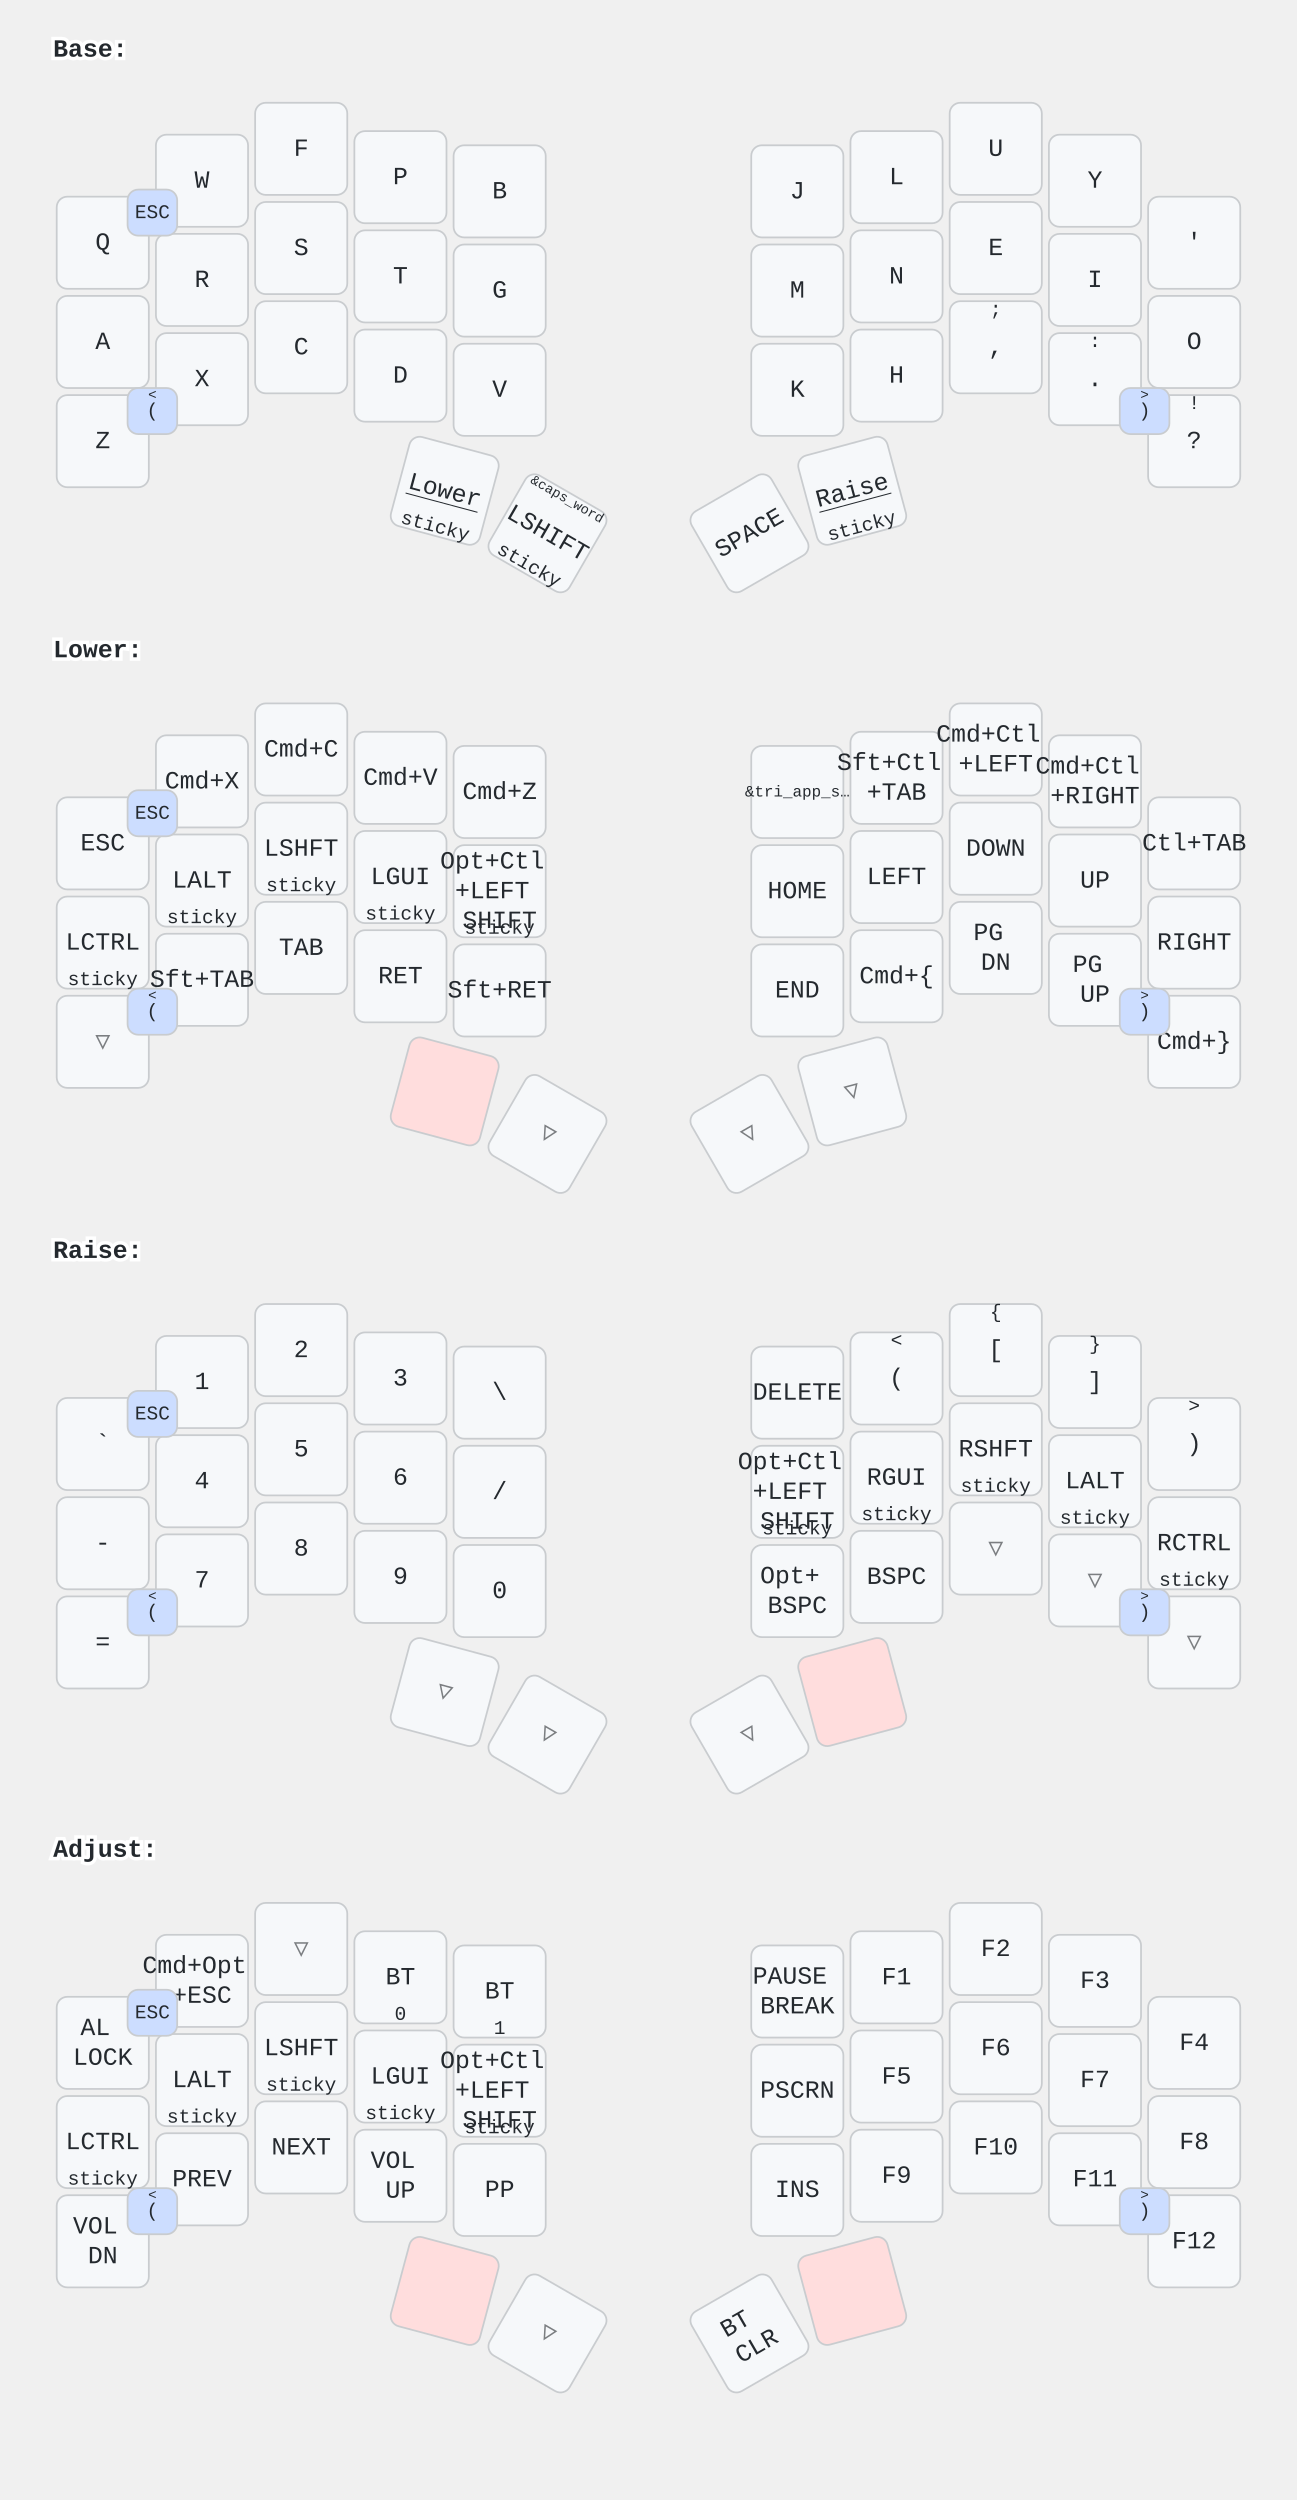
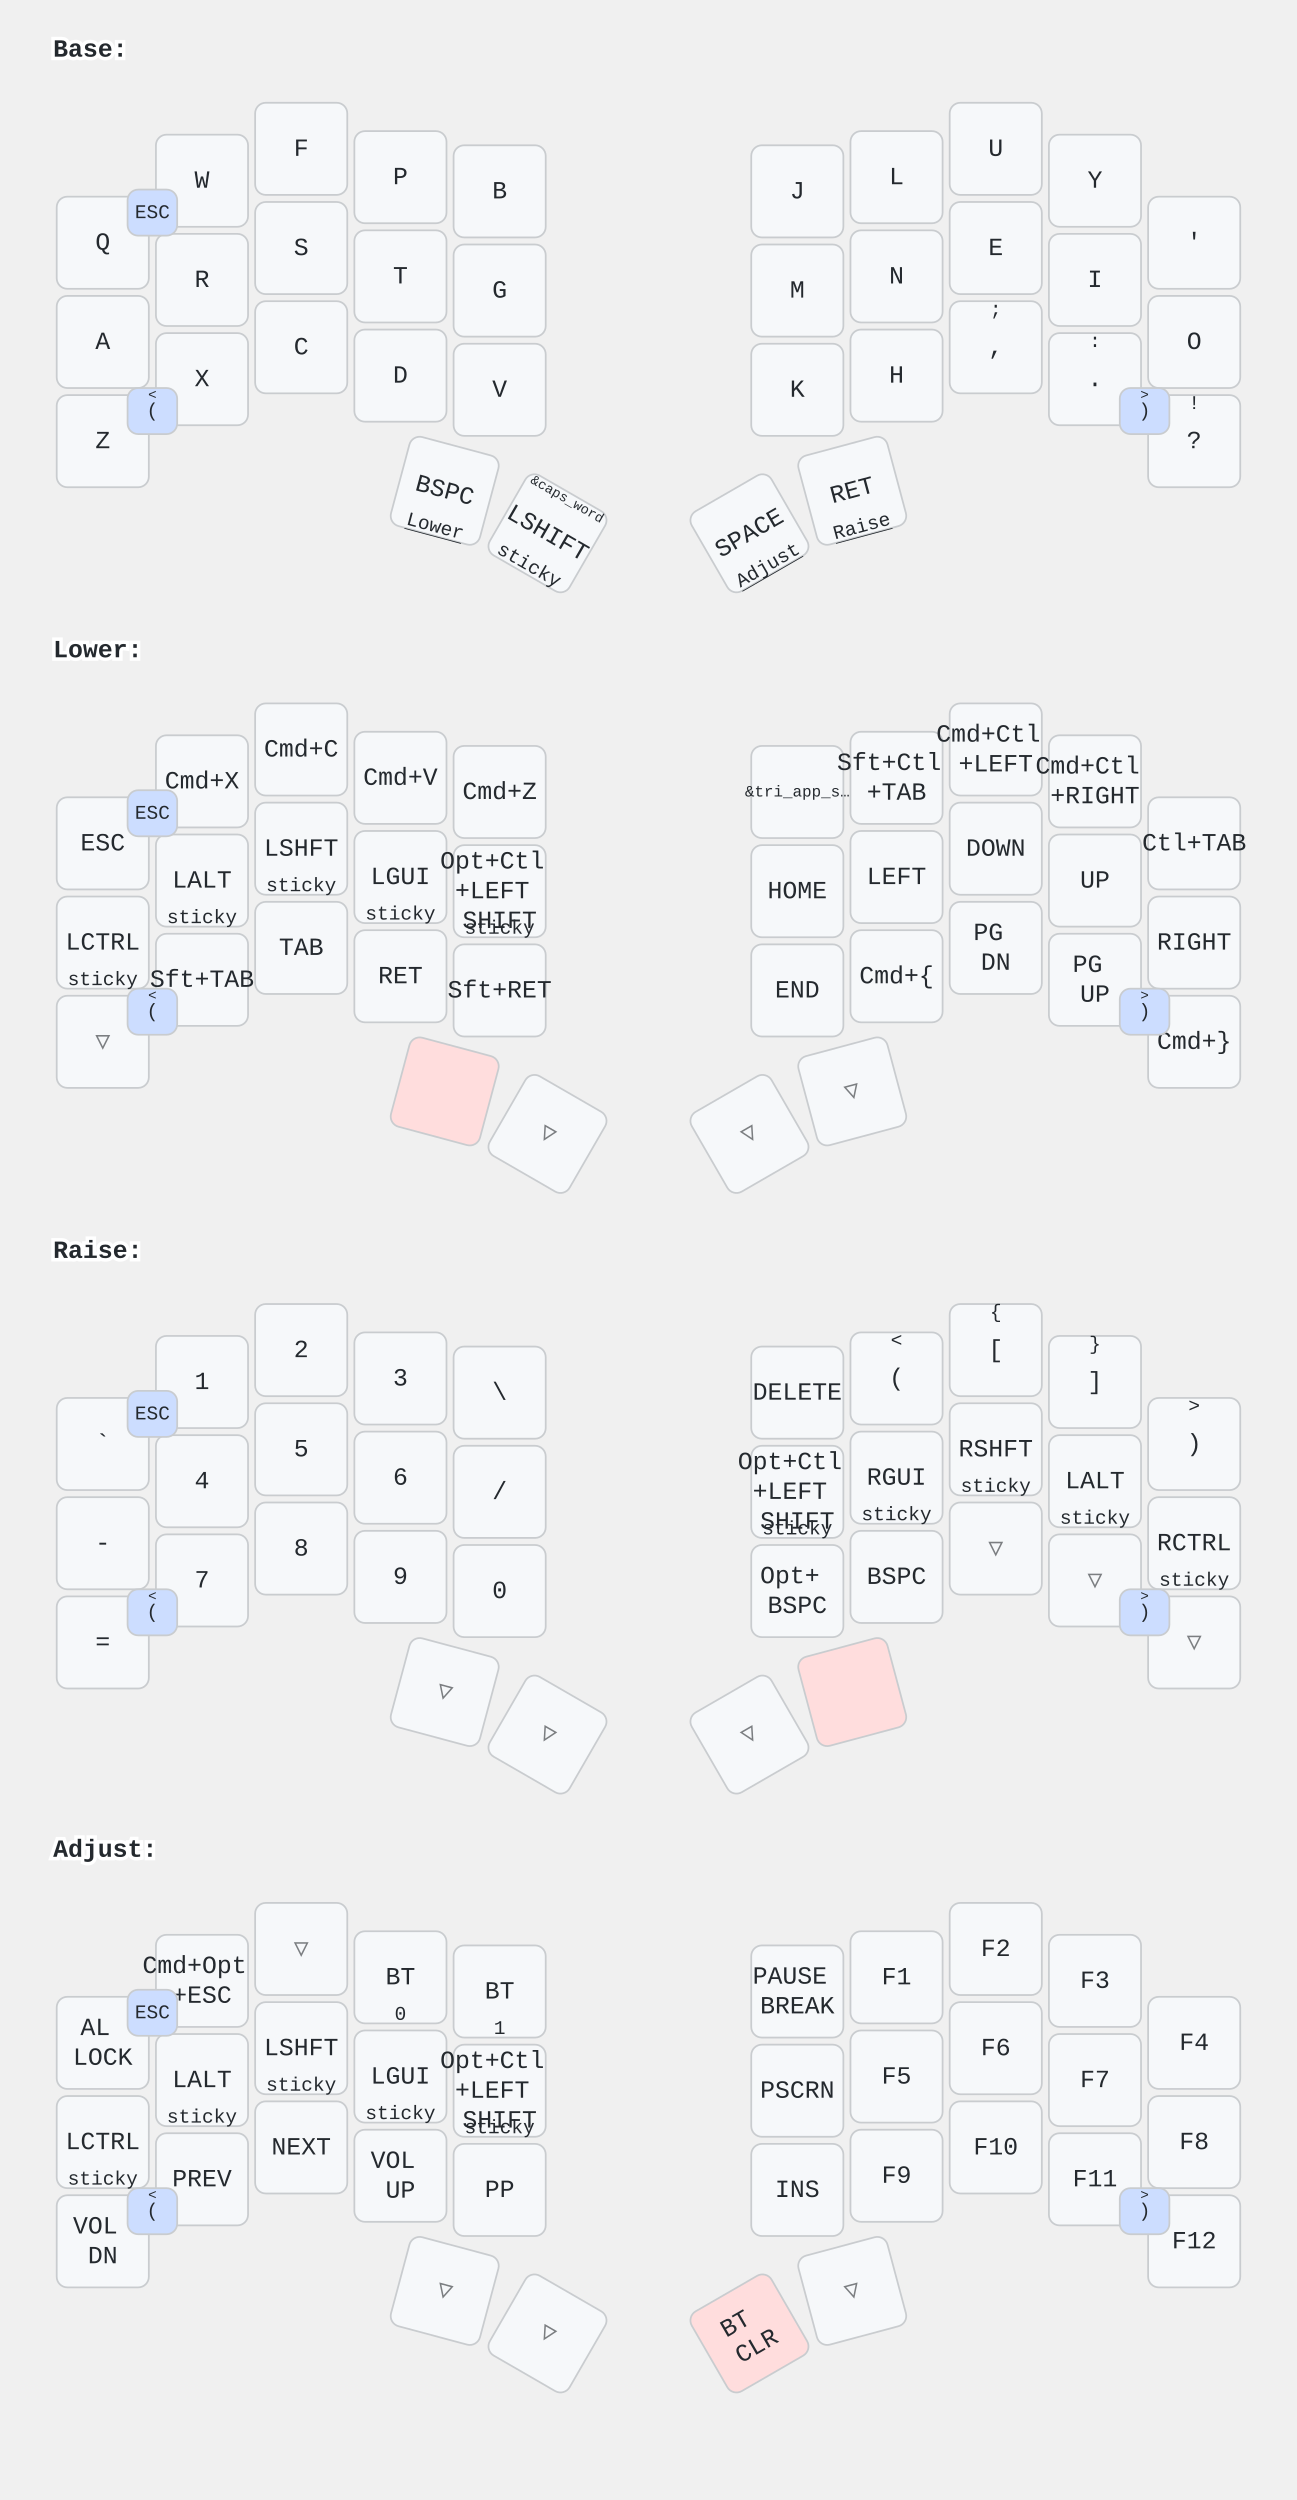
<svg xmlns="http://www.w3.org/2000/svg" width="732" height="1411" viewBox="0 0 732 1411" class="keymap">
  <style>/* inherit to force styles through use tags */
svg path {
    fill: inherit;
}

/* font and background color specifications */
svg.keymap {
    font-family: SFMono-Regular,Consolas,Liberation Mono,Menlo,monospace;
    font-size: 14px;
    font-kerning: normal;
    text-rendering: optimizeLegibility;
    fill: #24292e;
}

/* default key styling */
rect.key {
    fill: #f6f8fa;
}

rect.key, rect.combo {
    stroke: #c9cccf;
    stroke-width: 1;
}

/* default key side styling, only used is draw_key_sides is set */
rect.side {
    filter: brightness(90%);
}

/* color accent for combo boxes */
rect.combo, rect.combo-separate {
    fill: #cdf;
}

/* color accent for held keys */
rect.held, rect.combo.held {
    fill: #fdd;
}

/* color accent for ghost (optional) keys */
rect.ghost, rect.combo.ghost {
    stroke-dasharray: 4, 4;
    stroke-width: 2;
}

text {
    text-anchor: middle;
    dominant-baseline: middle;
}

/* styling for layer labels */
text.label {
    font-weight: bold;
    text-anchor: start;
    stroke: white;
    stroke-width: 4;
    paint-order: stroke;
}

/* styling for optional footer */
text.footer {
    text-anchor: end;
    dominant-baseline: auto;
    stroke: white;
    stroke-width: 4;
    paint-order: stroke;
}

/* styling for combo tap, and key non-tap label text */
text.combo, text.hold, text.shifted, text.left, text.right {
    font-size: 11px;
}

text.hold {
    text-anchor: middle;
    dominant-baseline: auto;
}

text.shifted {
    text-anchor: middle;
    dominant-baseline: hanging;
}

text.left {
    text-anchor: start;
}

text.right {
    text-anchor: end;
}

text.layer-activator {
    text-decoration: underline;
}

/* styling for hold/shifted label text in combo box */
text.combo.hold, text.combo.shifted, text.combo.left, text.combo.right {
    font-size: 8px;
}

/* lighter symbol for transparent keys */
text.trans {
    fill: #7b7e81;
}

/* styling for combo dendrons */
path.combo {
    stroke-width: 1;
    stroke: gray;
    fill: none;
}

/* Start Tabler Icons Cleanup */
/* cannot use height/width with glyphs */
.icon-tabler &gt; path {
    fill: inherit;
    stroke: inherit;
    stroke-width: 2;
}
/* hide tabler's default box */
.icon-tabler &gt; path[stroke="none"][fill="none"] {
    visibility: hidden;
}
/* End Tabler Icons Cleanup */
</style>
  <g transform="translate(30, 0)" class="layer-Base">
    <text x="0" y="28" class="label" id="Base">Base:</text>
    <g transform="translate(0, 56)">
      <g transform="translate(28, 81)" class="key keypos-0">
        <rect rx="6" ry="6" x="-26" y="-26" width="52" height="52" class="key" />
        <text x="0" y="0" class="key tap">Q</text>
      </g>
      <g transform="translate(84, 46)" class="key keypos-1">
        <rect rx="6" ry="6" x="-26" y="-26" width="52" height="52" class="key" />
        <text x="0" y="0" class="key tap">W</text>
      </g>
      <g transform="translate(140, 28)" class="key keypos-2">
        <rect rx="6" ry="6" x="-26" y="-26" width="52" height="52" class="key" />
        <text x="0" y="0" class="key tap">F</text>
      </g>
      <g transform="translate(196, 44)" class="key keypos-3">
        <rect rx="6" ry="6" x="-26" y="-26" width="52" height="52" class="key" />
        <text x="0" y="0" class="key tap">P</text>
      </g>
      <g transform="translate(252, 52)" class="key keypos-4">
        <rect rx="6" ry="6" x="-26" y="-26" width="52" height="52" class="key" />
        <text x="0" y="0" class="key tap">B</text>
      </g>
      <g transform="translate(420, 52)" class="key keypos-5">
        <rect rx="6" ry="6" x="-26" y="-26" width="52" height="52" class="key" />
        <text x="0" y="0" class="key tap">J</text>
      </g>
      <g transform="translate(476, 44)" class="key keypos-6">
        <rect rx="6" ry="6" x="-26" y="-26" width="52" height="52" class="key" />
        <text x="0" y="0" class="key tap">L</text>
      </g>
      <g transform="translate(532, 28)" class="key keypos-7">
        <rect rx="6" ry="6" x="-26" y="-26" width="52" height="52" class="key" />
        <text x="0" y="0" class="key tap">U</text>
      </g>
      <g transform="translate(588, 46)" class="key keypos-8">
        <rect rx="6" ry="6" x="-26" y="-26" width="52" height="52" class="key" />
        <text x="0" y="0" class="key tap">Y</text>
      </g>
      <g transform="translate(644, 81)" class="key keypos-9">
        <rect rx="6" ry="6" x="-26" y="-26" width="52" height="52" class="key" />
        <text x="0" y="0" class="key tap">'</text>
      </g>
      <g transform="translate(28, 137)" class="key keypos-10">
        <rect rx="6" ry="6" x="-26" y="-26" width="52" height="52" class="key" />
        <text x="0" y="0" class="key tap">A</text>
      </g>
      <g transform="translate(84, 102)" class="key keypos-11">
        <rect rx="6" ry="6" x="-26" y="-26" width="52" height="52" class="key" />
        <text x="0" y="0" class="key tap">R</text>
      </g>
      <g transform="translate(140, 84)" class="key keypos-12">
        <rect rx="6" ry="6" x="-26" y="-26" width="52" height="52" class="key" />
        <text x="0" y="0" class="key tap">S</text>
      </g>
      <g transform="translate(196, 100)" class="key keypos-13">
        <rect rx="6" ry="6" x="-26" y="-26" width="52" height="52" class="key" />
        <text x="0" y="0" class="key tap">T</text>
      </g>
      <g transform="translate(252, 108)" class="key keypos-14">
        <rect rx="6" ry="6" x="-26" y="-26" width="52" height="52" class="key" />
        <text x="0" y="0" class="key tap">G</text>
      </g>
      <g transform="translate(420, 108)" class="key keypos-15">
        <rect rx="6" ry="6" x="-26" y="-26" width="52" height="52" class="key" />
        <text x="0" y="0" class="key tap">M</text>
      </g>
      <g transform="translate(476, 100)" class="key keypos-16">
        <rect rx="6" ry="6" x="-26" y="-26" width="52" height="52" class="key" />
        <text x="0" y="0" class="key tap">N</text>
      </g>
      <g transform="translate(532, 84)" class="key keypos-17">
        <rect rx="6" ry="6" x="-26" y="-26" width="52" height="52" class="key" />
        <text x="0" y="0" class="key tap">E</text>
      </g>
      <g transform="translate(588, 102)" class="key keypos-18">
        <rect rx="6" ry="6" x="-26" y="-26" width="52" height="52" class="key" />
        <text x="0" y="0" class="key tap">I</text>
      </g>
      <g transform="translate(644, 137)" class="key keypos-19">
        <rect rx="6" ry="6" x="-26" y="-26" width="52" height="52" class="key" />
        <text x="0" y="0" class="key tap">O</text>
      </g>
      <g transform="translate(28, 193)" class="key keypos-20">
        <rect rx="6" ry="6" x="-26" y="-26" width="52" height="52" class="key" />
        <text x="0" y="0" class="key tap">Z</text>
      </g>
      <g transform="translate(84, 158)" class="key keypos-21">
        <rect rx="6" ry="6" x="-26" y="-26" width="52" height="52" class="key" />
        <text x="0" y="0" class="key tap">X</text>
      </g>
      <g transform="translate(140, 140)" class="key keypos-22">
        <rect rx="6" ry="6" x="-26" y="-26" width="52" height="52" class="key" />
        <text x="0" y="0" class="key tap">C</text>
      </g>
      <g transform="translate(196, 156)" class="key keypos-23">
        <rect rx="6" ry="6" x="-26" y="-26" width="52" height="52" class="key" />
        <text x="0" y="0" class="key tap">D</text>
      </g>
      <g transform="translate(252, 164)" class="key keypos-24">
        <rect rx="6" ry="6" x="-26" y="-26" width="52" height="52" class="key" />
        <text x="0" y="0" class="key tap">V</text>
      </g>
      <g transform="translate(420, 164)" class="key keypos-25">
        <rect rx="6" ry="6" x="-26" y="-26" width="52" height="52" class="key" />
        <text x="0" y="0" class="key tap">K</text>
      </g>
      <g transform="translate(476, 156)" class="key keypos-26">
        <rect rx="6" ry="6" x="-26" y="-26" width="52" height="52" class="key" />
        <text x="0" y="0" class="key tap">H</text>
      </g>
      <g transform="translate(532, 140)" class="key keypos-27">
        <rect rx="6" ry="6" x="-26" y="-26" width="52" height="52" class="key" />
        <text x="0" y="0" class="key tap">,</text>
        <text x="0" y="-24" class="key shifted">;</text>
      </g>
      <g transform="translate(588, 158)" class="key keypos-28">
        <rect rx="6" ry="6" x="-26" y="-26" width="52" height="52" class="key" />
        <text x="0" y="0" class="key tap">.</text>
        <text x="0" y="-24" class="key shifted">:</text>
      </g>
      <g transform="translate(644, 193)" class="key keypos-29">
        <rect rx="6" ry="6" x="-26" y="-26" width="52" height="52" class="key" />
        <text x="0" y="0" class="key tap">?</text>
        <text x="0" y="-24" class="key shifted">!</text>
      </g>
      <g transform="translate(221, 221) rotate(15.0)" class="key keypos-30">
        <rect rx="6" ry="6" x="-26" y="-26" width="52" height="52" class="key" />
+         <text x="0" y="0" class="key tap">BSPC</text>
        <a href="#Lower">
-           <text x="0" y="0" class="key tap layer-activator">Lower</text>
+           <text x="0" y="24" class="key hold layer-activator">Lower</text>
        </a>
-         <text x="0" y="24" class="key hold">sticky</text>
      </g>
      <g transform="translate(279, 245) rotate(30.0)" class="key keypos-31">
        <rect rx="6" ry="6" x="-26" y="-26" width="52" height="52" class="key" />
        <text x="0" y="0" class="key tap">LSHIFT</text>
        <text x="0" y="24" class="key hold">sticky</text>
        <text x="0" y="-24" class="key shifted">
          <tspan style="font-size: 70%">&amp;caps_word</tspan>
        </text>
      </g>
      <g transform="translate(393, 245) rotate(-30.0)" class="key keypos-32">
        <rect rx="6" ry="6" x="-26" y="-26" width="52" height="52" class="key" />
        <text x="0" y="0" class="key tap">SPACE</text>
+         <a href="#Adjust">
+           <text x="0" y="24" class="key hold layer-activator">Adjust</text>
+         </a>
      </g>
      <g transform="translate(451, 221) rotate(-15.0)" class="key keypos-33">
        <rect rx="6" ry="6" x="-26" y="-26" width="52" height="52" class="key" />
+         <text x="0" y="0" class="key tap">RET</text>
        <a href="#Raise">
-           <text x="0" y="0" class="key tap layer-activator">Raise</text>
+           <text x="0" y="24" class="key hold layer-activator">Raise</text>
        </a>
-         <text x="0" y="24" class="key hold">sticky</text>
      </g>
      <g class="combo combopos-0">
        <rect rx="6" ry="6" x="42" y="51" width="28" height="26" class="combo" />
        <text x="56" y="64" class="combo tap">ESC</text>
      </g>
      <g class="combo combopos-1">
        <rect rx="6" ry="6" x="42" y="163" width="28" height="26" class="combo" />
        <text x="56" y="176" class="combo tap">(</text>
        <text x="56" y="165" class="combo shifted">&lt;</text>
      </g>
      <g class="combo combopos-2">
        <rect rx="6" ry="6" x="602" y="163" width="28" height="26" class="combo" />
        <text x="616" y="176" class="combo tap">)</text>
        <text x="616" y="165" class="combo shifted">&gt;</text>
      </g>
    </g>
  </g>
  <g transform="translate(30, 339)" class="layer-Lower">
    <text x="0" y="28" class="label" id="Lower">Lower:</text>
    <g transform="translate(0, 56)">
      <g transform="translate(28, 81)" class="key keypos-0">
        <rect rx="6" ry="6" x="-26" y="-26" width="52" height="52" class="key" />
        <text x="0" y="0" class="key tap">ESC</text>
      </g>
      <g transform="translate(84, 46)" class="key keypos-1">
        <rect rx="6" ry="6" x="-26" y="-26" width="52" height="52" class="key" />
        <text x="0" y="0" class="key tap">Cmd+X</text>
      </g>
      <g transform="translate(140, 28)" class="key keypos-2">
        <rect rx="6" ry="6" x="-26" y="-26" width="52" height="52" class="key" />
        <text x="0" y="0" class="key tap">Cmd+C</text>
      </g>
      <g transform="translate(196, 44)" class="key keypos-3">
        <rect rx="6" ry="6" x="-26" y="-26" width="52" height="52" class="key" />
        <text x="0" y="0" class="key tap">Cmd+V</text>
      </g>
      <g transform="translate(252, 52)" class="key keypos-4">
        <rect rx="6" ry="6" x="-26" y="-26" width="52" height="52" class="key" />
        <text x="0" y="0" class="key tap">Cmd+Z</text>
      </g>
      <g transform="translate(420, 52)" class="key keypos-5">
        <rect rx="6" ry="6" x="-26" y="-26" width="52" height="52" class="key" />
        <text x="0" y="0" class="key tap">
          <tspan style="font-size: 64%">&amp;tri_app_s…</tspan>
        </text>
      </g>
      <g transform="translate(476, 44)" class="key keypos-6">
        <rect rx="6" ry="6" x="-26" y="-26" width="52" height="52" class="key" />
        <text x="0" y="0" class="key tap">
          <tspan x="0" dy="-0.6em">Sft+Ctl</tspan>
          <tspan x="0" dy="1.2em">+TAB</tspan>
        </text>
      </g>
      <g transform="translate(532, 28)" class="key keypos-7">
        <rect rx="6" ry="6" x="-26" y="-26" width="52" height="52" class="key" />
        <text x="0" y="0" class="key tap">
          <tspan x="0" dy="-0.6em">Cmd+Ctl</tspan>
          <tspan x="0" dy="1.2em">+LEFT</tspan>
        </text>
      </g>
      <g transform="translate(588, 46)" class="key keypos-8">
        <rect rx="6" ry="6" x="-26" y="-26" width="52" height="52" class="key" />
        <text x="0" y="0" class="key tap">
          <tspan x="0" dy="-0.6em">Cmd+Ctl</tspan>
          <tspan x="0" dy="1.2em">+RIGHT</tspan>
        </text>
      </g>
      <g transform="translate(644, 81)" class="key keypos-9">
        <rect rx="6" ry="6" x="-26" y="-26" width="52" height="52" class="key" />
        <text x="0" y="0" class="key tap">Ctl+TAB</text>
      </g>
      <g transform="translate(28, 137)" class="key keypos-10">
        <rect rx="6" ry="6" x="-26" y="-26" width="52" height="52" class="key" />
        <text x="0" y="0" class="key tap">LCTRL</text>
        <text x="0" y="24" class="key hold">sticky</text>
      </g>
      <g transform="translate(84, 102)" class="key keypos-11">
        <rect rx="6" ry="6" x="-26" y="-26" width="52" height="52" class="key" />
        <text x="0" y="0" class="key tap">LALT</text>
        <text x="0" y="24" class="key hold">sticky</text>
      </g>
      <g transform="translate(140, 84)" class="key keypos-12">
        <rect rx="6" ry="6" x="-26" y="-26" width="52" height="52" class="key" />
        <text x="0" y="0" class="key tap">LSHFT</text>
        <text x="0" y="24" class="key hold">sticky</text>
      </g>
      <g transform="translate(196, 100)" class="key keypos-13">
        <rect rx="6" ry="6" x="-26" y="-26" width="52" height="52" class="key" />
        <text x="0" y="0" class="key tap">LGUI</text>
        <text x="0" y="24" class="key hold">sticky</text>
      </g>
      <g transform="translate(252, 108)" class="key keypos-14">
        <rect rx="6" ry="6" x="-26" y="-26" width="52" height="52" class="key" />
        <text x="0" y="0" class="key tap">
          <tspan x="0" dy="-1.2em">Opt+Ctl</tspan>
          <tspan x="0" dy="1.2em">+LEFT</tspan>
          <tspan x="0" dy="1.2em">SHIFT</tspan>
        </text>
        <text x="0" y="24" class="key hold">sticky</text>
      </g>
      <g transform="translate(420, 108)" class="key keypos-15">
        <rect rx="6" ry="6" x="-26" y="-26" width="52" height="52" class="key" />
        <text x="0" y="0" class="key tap">HOME</text>
      </g>
      <g transform="translate(476, 100)" class="key keypos-16">
        <rect rx="6" ry="6" x="-26" y="-26" width="52" height="52" class="key" />
        <text x="0" y="0" class="key tap">LEFT</text>
      </g>
      <g transform="translate(532, 84)" class="key keypos-17">
        <rect rx="6" ry="6" x="-26" y="-26" width="52" height="52" class="key" />
        <text x="0" y="0" class="key tap">DOWN</text>
      </g>
      <g transform="translate(588, 102)" class="key keypos-18">
        <rect rx="6" ry="6" x="-26" y="-26" width="52" height="52" class="key" />
        <text x="0" y="0" class="key tap">UP</text>
      </g>
      <g transform="translate(644, 137)" class="key keypos-19">
        <rect rx="6" ry="6" x="-26" y="-26" width="52" height="52" class="key" />
        <text x="0" y="0" class="key tap">RIGHT</text>
      </g>
      <g transform="translate(28, 193)" class="key trans keypos-20">
        <rect rx="6" ry="6" x="-26" y="-26" width="52" height="52" class="key trans" />
        <text x="0" y="0" class="key trans tap">▽</text>
      </g>
      <g transform="translate(84, 158)" class="key keypos-21">
        <rect rx="6" ry="6" x="-26" y="-26" width="52" height="52" class="key" />
        <text x="0" y="0" class="key tap">Sft+TAB</text>
      </g>
      <g transform="translate(140, 140)" class="key keypos-22">
        <rect rx="6" ry="6" x="-26" y="-26" width="52" height="52" class="key" />
        <text x="0" y="0" class="key tap">TAB</text>
      </g>
      <g transform="translate(196, 156)" class="key keypos-23">
        <rect rx="6" ry="6" x="-26" y="-26" width="52" height="52" class="key" />
        <text x="0" y="0" class="key tap">RET</text>
      </g>
      <g transform="translate(252, 164)" class="key keypos-24">
        <rect rx="6" ry="6" x="-26" y="-26" width="52" height="52" class="key" />
        <text x="0" y="0" class="key tap">Sft+RET</text>
      </g>
      <g transform="translate(420, 164)" class="key keypos-25">
        <rect rx="6" ry="6" x="-26" y="-26" width="52" height="52" class="key" />
        <text x="0" y="0" class="key tap">END</text>
      </g>
      <g transform="translate(476, 156)" class="key keypos-26">
        <rect rx="6" ry="6" x="-26" y="-26" width="52" height="52" class="key" />
        <text x="0" y="0" class="key tap">Cmd+{</text>
      </g>
      <g transform="translate(532, 140)" class="key keypos-27">
        <rect rx="6" ry="6" x="-26" y="-26" width="52" height="52" class="key" />
        <text x="0" y="0" class="key tap">
          <tspan x="0" dy="-0.6em">PG</tspan>
          <tspan x="0" dy="1.2em">DN</tspan>
        </text>
      </g>
      <g transform="translate(588, 158)" class="key keypos-28">
        <rect rx="6" ry="6" x="-26" y="-26" width="52" height="52" class="key" />
        <text x="0" y="0" class="key tap">
          <tspan x="0" dy="-0.6em">PG</tspan>
          <tspan x="0" dy="1.2em">UP</tspan>
        </text>
      </g>
      <g transform="translate(644, 193)" class="key keypos-29">
        <rect rx="6" ry="6" x="-26" y="-26" width="52" height="52" class="key" />
        <text x="0" y="0" class="key tap">Cmd+}</text>
      </g>
      <g transform="translate(221, 221) rotate(15.0)" class="key held keypos-30">
        <rect rx="6" ry="6" x="-26" y="-26" width="52" height="52" class="key held" />
      </g>
      <g transform="translate(279, 245) rotate(30.0)" class="key trans keypos-31">
        <rect rx="6" ry="6" x="-26" y="-26" width="52" height="52" class="key trans" />
        <text x="0" y="0" class="key trans tap">▽</text>
      </g>
      <g transform="translate(393, 245) rotate(-30.0)" class="key trans keypos-32">
        <rect rx="6" ry="6" x="-26" y="-26" width="52" height="52" class="key trans" />
        <text x="0" y="0" class="key trans tap">▽</text>
      </g>
      <g transform="translate(451, 221) rotate(-15.0)" class="key trans keypos-33">
        <rect rx="6" ry="6" x="-26" y="-26" width="52" height="52" class="key trans" />
        <text x="0" y="0" class="key trans tap">▽</text>
      </g>
      <g class="combo combopos-0">
        <rect rx="6" ry="6" x="42" y="51" width="28" height="26" class="combo" />
        <text x="56" y="64" class="combo tap">ESC</text>
      </g>
      <g class="combo combopos-1">
        <rect rx="6" ry="6" x="42" y="163" width="28" height="26" class="combo" />
        <text x="56" y="176" class="combo tap">(</text>
        <text x="56" y="165" class="combo shifted">&lt;</text>
      </g>
      <g class="combo combopos-2">
        <rect rx="6" ry="6" x="602" y="163" width="28" height="26" class="combo" />
        <text x="616" y="176" class="combo tap">)</text>
        <text x="616" y="165" class="combo shifted">&gt;</text>
      </g>
    </g>
  </g>
  <g transform="translate(30, 678)" class="layer-Raise">
    <text x="0" y="28" class="label" id="Raise">Raise:</text>
    <g transform="translate(0, 56)">
      <g transform="translate(28, 81)" class="key keypos-0">
        <rect rx="6" ry="6" x="-26" y="-26" width="52" height="52" class="key" />
        <text x="0" y="0" class="key tap">`</text>
      </g>
      <g transform="translate(84, 46)" class="key keypos-1">
        <rect rx="6" ry="6" x="-26" y="-26" width="52" height="52" class="key" />
        <text x="0" y="0" class="key tap">1</text>
      </g>
      <g transform="translate(140, 28)" class="key keypos-2">
        <rect rx="6" ry="6" x="-26" y="-26" width="52" height="52" class="key" />
        <text x="0" y="0" class="key tap">2</text>
      </g>
      <g transform="translate(196, 44)" class="key keypos-3">
        <rect rx="6" ry="6" x="-26" y="-26" width="52" height="52" class="key" />
        <text x="0" y="0" class="key tap">3</text>
      </g>
      <g transform="translate(252, 52)" class="key keypos-4">
        <rect rx="6" ry="6" x="-26" y="-26" width="52" height="52" class="key" />
        <text x="0" y="0" class="key tap">\</text>
      </g>
      <g transform="translate(420, 52)" class="key keypos-5">
        <rect rx="6" ry="6" x="-26" y="-26" width="52" height="52" class="key" />
        <text x="0" y="0" class="key tap">DELETE</text>
      </g>
      <g transform="translate(476, 44)" class="key keypos-6">
        <rect rx="6" ry="6" x="-26" y="-26" width="52" height="52" class="key" />
        <text x="0" y="0" class="key tap">(</text>
        <text x="0" y="-24" class="key shifted">&lt;</text>
      </g>
      <g transform="translate(532, 28)" class="key keypos-7">
        <rect rx="6" ry="6" x="-26" y="-26" width="52" height="52" class="key" />
        <text x="0" y="0" class="key tap">[</text>
        <text x="0" y="-24" class="key shifted">{</text>
      </g>
      <g transform="translate(588, 46)" class="key keypos-8">
        <rect rx="6" ry="6" x="-26" y="-26" width="52" height="52" class="key" />
        <text x="0" y="0" class="key tap">]</text>
        <text x="0" y="-24" class="key shifted">}</text>
      </g>
      <g transform="translate(644, 81)" class="key keypos-9">
        <rect rx="6" ry="6" x="-26" y="-26" width="52" height="52" class="key" />
        <text x="0" y="0" class="key tap">)</text>
        <text x="0" y="-24" class="key shifted">&gt;</text>
      </g>
      <g transform="translate(28, 137)" class="key keypos-10">
        <rect rx="6" ry="6" x="-26" y="-26" width="52" height="52" class="key" />
        <text x="0" y="0" class="key tap">-</text>
      </g>
      <g transform="translate(84, 102)" class="key keypos-11">
        <rect rx="6" ry="6" x="-26" y="-26" width="52" height="52" class="key" />
        <text x="0" y="0" class="key tap">4</text>
      </g>
      <g transform="translate(140, 84)" class="key keypos-12">
        <rect rx="6" ry="6" x="-26" y="-26" width="52" height="52" class="key" />
        <text x="0" y="0" class="key tap">5</text>
      </g>
      <g transform="translate(196, 100)" class="key keypos-13">
        <rect rx="6" ry="6" x="-26" y="-26" width="52" height="52" class="key" />
        <text x="0" y="0" class="key tap">6</text>
      </g>
      <g transform="translate(252, 108)" class="key keypos-14">
        <rect rx="6" ry="6" x="-26" y="-26" width="52" height="52" class="key" />
        <text x="0" y="0" class="key tap">/</text>
      </g>
      <g transform="translate(420, 108)" class="key keypos-15">
        <rect rx="6" ry="6" x="-26" y="-26" width="52" height="52" class="key" />
        <text x="0" y="0" class="key tap">
          <tspan x="0" dy="-1.2em">Opt+Ctl</tspan>
          <tspan x="0" dy="1.2em">+LEFT</tspan>
          <tspan x="0" dy="1.2em">SHIFT</tspan>
        </text>
        <text x="0" y="24" class="key hold">sticky</text>
      </g>
      <g transform="translate(476, 100)" class="key keypos-16">
        <rect rx="6" ry="6" x="-26" y="-26" width="52" height="52" class="key" />
        <text x="0" y="0" class="key tap">RGUI</text>
        <text x="0" y="24" class="key hold">sticky</text>
      </g>
      <g transform="translate(532, 84)" class="key keypos-17">
        <rect rx="6" ry="6" x="-26" y="-26" width="52" height="52" class="key" />
        <text x="0" y="0" class="key tap">RSHFT</text>
        <text x="0" y="24" class="key hold">sticky</text>
      </g>
      <g transform="translate(588, 102)" class="key keypos-18">
        <rect rx="6" ry="6" x="-26" y="-26" width="52" height="52" class="key" />
        <text x="0" y="0" class="key tap">LALT</text>
        <text x="0" y="24" class="key hold">sticky</text>
      </g>
      <g transform="translate(644, 137)" class="key keypos-19">
        <rect rx="6" ry="6" x="-26" y="-26" width="52" height="52" class="key" />
        <text x="0" y="0" class="key tap">RCTRL</text>
        <text x="0" y="24" class="key hold">sticky</text>
      </g>
      <g transform="translate(28, 193)" class="key keypos-20">
        <rect rx="6" ry="6" x="-26" y="-26" width="52" height="52" class="key" />
        <text x="0" y="0" class="key tap">=</text>
      </g>
      <g transform="translate(84, 158)" class="key keypos-21">
        <rect rx="6" ry="6" x="-26" y="-26" width="52" height="52" class="key" />
        <text x="0" y="0" class="key tap">7</text>
      </g>
      <g transform="translate(140, 140)" class="key keypos-22">
        <rect rx="6" ry="6" x="-26" y="-26" width="52" height="52" class="key" />
        <text x="0" y="0" class="key tap">8</text>
      </g>
      <g transform="translate(196, 156)" class="key keypos-23">
        <rect rx="6" ry="6" x="-26" y="-26" width="52" height="52" class="key" />
        <text x="0" y="0" class="key tap">9</text>
      </g>
      <g transform="translate(252, 164)" class="key keypos-24">
        <rect rx="6" ry="6" x="-26" y="-26" width="52" height="52" class="key" />
        <text x="0" y="0" class="key tap">0</text>
      </g>
      <g transform="translate(420, 164)" class="key keypos-25">
        <rect rx="6" ry="6" x="-26" y="-26" width="52" height="52" class="key" />
        <text x="0" y="0" class="key tap">
          <tspan x="0" dy="-0.6em">Opt+</tspan>
          <tspan x="0" dy="1.2em">BSPC</tspan>
        </text>
      </g>
      <g transform="translate(476, 156)" class="key keypos-26">
        <rect rx="6" ry="6" x="-26" y="-26" width="52" height="52" class="key" />
        <text x="0" y="0" class="key tap">BSPC</text>
      </g>
      <g transform="translate(532, 140)" class="key trans keypos-27">
        <rect rx="6" ry="6" x="-26" y="-26" width="52" height="52" class="key trans" />
        <text x="0" y="0" class="key trans tap">▽</text>
      </g>
      <g transform="translate(588, 158)" class="key trans keypos-28">
        <rect rx="6" ry="6" x="-26" y="-26" width="52" height="52" class="key trans" />
        <text x="0" y="0" class="key trans tap">▽</text>
      </g>
      <g transform="translate(644, 193)" class="key trans keypos-29">
        <rect rx="6" ry="6" x="-26" y="-26" width="52" height="52" class="key trans" />
        <text x="0" y="0" class="key trans tap">▽</text>
      </g>
      <g transform="translate(221, 221) rotate(15.0)" class="key trans keypos-30">
        <rect rx="6" ry="6" x="-26" y="-26" width="52" height="52" class="key trans" />
        <text x="0" y="0" class="key trans tap">▽</text>
      </g>
      <g transform="translate(279, 245) rotate(30.0)" class="key trans keypos-31">
        <rect rx="6" ry="6" x="-26" y="-26" width="52" height="52" class="key trans" />
        <text x="0" y="0" class="key trans tap">▽</text>
      </g>
      <g transform="translate(393, 245) rotate(-30.0)" class="key trans keypos-32">
        <rect rx="6" ry="6" x="-26" y="-26" width="52" height="52" class="key trans" />
        <text x="0" y="0" class="key trans tap">▽</text>
      </g>
      <g transform="translate(451, 221) rotate(-15.0)" class="key held keypos-33">
        <rect rx="6" ry="6" x="-26" y="-26" width="52" height="52" class="key held" />
      </g>
      <g class="combo combopos-0">
        <rect rx="6" ry="6" x="42" y="51" width="28" height="26" class="combo" />
        <text x="56" y="64" class="combo tap">ESC</text>
      </g>
      <g class="combo combopos-1">
        <rect rx="6" ry="6" x="42" y="163" width="28" height="26" class="combo" />
        <text x="56" y="176" class="combo tap">(</text>
        <text x="56" y="165" class="combo shifted">&lt;</text>
      </g>
      <g class="combo combopos-2">
        <rect rx="6" ry="6" x="602" y="163" width="28" height="26" class="combo" />
        <text x="616" y="176" class="combo tap">)</text>
        <text x="616" y="165" class="combo shifted">&gt;</text>
      </g>
    </g>
  </g>
  <g transform="translate(30, 1016)" class="layer-Adjust">
    <text x="0" y="28" class="label" id="Adjust">Adjust:</text>
    <g transform="translate(0, 56)">
      <g transform="translate(28, 81)" class="key keypos-0">
        <rect rx="6" ry="6" x="-26" y="-26" width="52" height="52" class="key" />
        <text x="0" y="0" class="key tap">
          <tspan x="0" dy="-0.6em">AL</tspan>
          <tspan x="0" dy="1.2em">LOCK</tspan>
        </text>
      </g>
      <g transform="translate(84, 46)" class="key keypos-1">
        <rect rx="6" ry="6" x="-26" y="-26" width="52" height="52" class="key" />
        <text x="0" y="0" class="key tap">
          <tspan x="0" dy="-0.6em">Cmd+Opt</tspan>
          <tspan x="0" dy="1.2em">+ESC</tspan>
        </text>
      </g>
      <g transform="translate(140, 28)" class="key trans keypos-2">
        <rect rx="6" ry="6" x="-26" y="-26" width="52" height="52" class="key trans" />
        <text x="0" y="0" class="key trans tap">▽</text>
      </g>
      <g transform="translate(196, 44)" class="key keypos-3">
        <rect rx="6" ry="6" x="-26" y="-26" width="52" height="52" class="key" />
        <text x="0" y="0" class="key tap">BT</text>
        <text x="0" y="24" class="key hold">0</text>
      </g>
      <g transform="translate(252, 52)" class="key keypos-4">
        <rect rx="6" ry="6" x="-26" y="-26" width="52" height="52" class="key" />
        <text x="0" y="0" class="key tap">BT</text>
        <text x="0" y="24" class="key hold">1</text>
      </g>
      <g transform="translate(420, 52)" class="key keypos-5">
        <rect rx="6" ry="6" x="-26" y="-26" width="52" height="52" class="key" />
        <text x="0" y="0" class="key tap">
          <tspan x="0" dy="-0.6em">PAUSE</tspan>
          <tspan x="0" dy="1.2em">BREAK</tspan>
        </text>
      </g>
      <g transform="translate(476, 44)" class="key keypos-6">
        <rect rx="6" ry="6" x="-26" y="-26" width="52" height="52" class="key" />
        <text x="0" y="0" class="key tap">F1</text>
      </g>
      <g transform="translate(532, 28)" class="key keypos-7">
        <rect rx="6" ry="6" x="-26" y="-26" width="52" height="52" class="key" />
        <text x="0" y="0" class="key tap">F2</text>
      </g>
      <g transform="translate(588, 46)" class="key keypos-8">
        <rect rx="6" ry="6" x="-26" y="-26" width="52" height="52" class="key" />
        <text x="0" y="0" class="key tap">F3</text>
      </g>
      <g transform="translate(644, 81)" class="key keypos-9">
        <rect rx="6" ry="6" x="-26" y="-26" width="52" height="52" class="key" />
        <text x="0" y="0" class="key tap">F4</text>
      </g>
      <g transform="translate(28, 137)" class="key keypos-10">
        <rect rx="6" ry="6" x="-26" y="-26" width="52" height="52" class="key" />
        <text x="0" y="0" class="key tap">LCTRL</text>
        <text x="0" y="24" class="key hold">sticky</text>
      </g>
      <g transform="translate(84, 102)" class="key keypos-11">
        <rect rx="6" ry="6" x="-26" y="-26" width="52" height="52" class="key" />
        <text x="0" y="0" class="key tap">LALT</text>
        <text x="0" y="24" class="key hold">sticky</text>
      </g>
      <g transform="translate(140, 84)" class="key keypos-12">
        <rect rx="6" ry="6" x="-26" y="-26" width="52" height="52" class="key" />
        <text x="0" y="0" class="key tap">LSHFT</text>
        <text x="0" y="24" class="key hold">sticky</text>
      </g>
      <g transform="translate(196, 100)" class="key keypos-13">
        <rect rx="6" ry="6" x="-26" y="-26" width="52" height="52" class="key" />
        <text x="0" y="0" class="key tap">LGUI</text>
        <text x="0" y="24" class="key hold">sticky</text>
      </g>
      <g transform="translate(252, 108)" class="key keypos-14">
        <rect rx="6" ry="6" x="-26" y="-26" width="52" height="52" class="key" />
        <text x="0" y="0" class="key tap">
          <tspan x="0" dy="-1.2em">Opt+Ctl</tspan>
          <tspan x="0" dy="1.2em">+LEFT</tspan>
          <tspan x="0" dy="1.2em">SHIFT</tspan>
        </text>
        <text x="0" y="24" class="key hold">sticky</text>
      </g>
      <g transform="translate(420, 108)" class="key keypos-15">
        <rect rx="6" ry="6" x="-26" y="-26" width="52" height="52" class="key" />
        <text x="0" y="0" class="key tap">PSCRN</text>
      </g>
      <g transform="translate(476, 100)" class="key keypos-16">
        <rect rx="6" ry="6" x="-26" y="-26" width="52" height="52" class="key" />
        <text x="0" y="0" class="key tap">F5</text>
      </g>
      <g transform="translate(532, 84)" class="key keypos-17">
        <rect rx="6" ry="6" x="-26" y="-26" width="52" height="52" class="key" />
        <text x="0" y="0" class="key tap">F6</text>
      </g>
      <g transform="translate(588, 102)" class="key keypos-18">
        <rect rx="6" ry="6" x="-26" y="-26" width="52" height="52" class="key" />
        <text x="0" y="0" class="key tap">F7</text>
      </g>
      <g transform="translate(644, 137)" class="key keypos-19">
        <rect rx="6" ry="6" x="-26" y="-26" width="52" height="52" class="key" />
        <text x="0" y="0" class="key tap">F8</text>
      </g>
      <g transform="translate(28, 193)" class="key keypos-20">
        <rect rx="6" ry="6" x="-26" y="-26" width="52" height="52" class="key" />
        <text x="0" y="0" class="key tap">
          <tspan x="0" dy="-0.6em">VOL</tspan>
          <tspan x="0" dy="1.2em">DN</tspan>
        </text>
      </g>
      <g transform="translate(84, 158)" class="key keypos-21">
        <rect rx="6" ry="6" x="-26" y="-26" width="52" height="52" class="key" />
        <text x="0" y="0" class="key tap">PREV</text>
      </g>
      <g transform="translate(140, 140)" class="key keypos-22">
        <rect rx="6" ry="6" x="-26" y="-26" width="52" height="52" class="key" />
        <text x="0" y="0" class="key tap">NEXT</text>
      </g>
      <g transform="translate(196, 156)" class="key keypos-23">
        <rect rx="6" ry="6" x="-26" y="-26" width="52" height="52" class="key" />
        <text x="0" y="0" class="key tap">
          <tspan x="0" dy="-0.6em">VOL</tspan>
          <tspan x="0" dy="1.2em">UP</tspan>
        </text>
      </g>
      <g transform="translate(252, 164)" class="key keypos-24">
        <rect rx="6" ry="6" x="-26" y="-26" width="52" height="52" class="key" />
        <text x="0" y="0" class="key tap">PP</text>
      </g>
      <g transform="translate(420, 164)" class="key keypos-25">
        <rect rx="6" ry="6" x="-26" y="-26" width="52" height="52" class="key" />
        <text x="0" y="0" class="key tap">INS</text>
      </g>
      <g transform="translate(476, 156)" class="key keypos-26">
        <rect rx="6" ry="6" x="-26" y="-26" width="52" height="52" class="key" />
        <text x="0" y="0" class="key tap">F9</text>
      </g>
      <g transform="translate(532, 140)" class="key keypos-27">
        <rect rx="6" ry="6" x="-26" y="-26" width="52" height="52" class="key" />
        <text x="0" y="0" class="key tap">F10</text>
      </g>
      <g transform="translate(588, 158)" class="key keypos-28">
        <rect rx="6" ry="6" x="-26" y="-26" width="52" height="52" class="key" />
        <text x="0" y="0" class="key tap">F11</text>
      </g>
      <g transform="translate(644, 193)" class="key keypos-29">
        <rect rx="6" ry="6" x="-26" y="-26" width="52" height="52" class="key" />
        <text x="0" y="0" class="key tap">F12</text>
      </g>
-       <g transform="translate(221, 221) rotate(15.0)" class="key held keypos-30">
+       <g transform="translate(221, 221) rotate(15.0)" class="key trans keypos-30">
+         <rect rx="6" ry="6" x="-26" y="-26" width="52" height="52" class="key trans" />
+         <text x="0" y="0" class="key trans tap">▽</text>
+       </g>
+       <g transform="translate(279, 245) rotate(30.0)" class="key trans keypos-31">
+         <rect rx="6" ry="6" x="-26" y="-26" width="52" height="52" class="key trans" />
+         <text x="0" y="0" class="key trans tap">▽</text>
+       </g>
+       <g transform="translate(393, 245) rotate(-30.0)" class="key held keypos-32">
        <rect rx="6" ry="6" x="-26" y="-26" width="52" height="52" class="key held" />
-       </g>
-       <g transform="translate(279, 245) rotate(30.0)" class="key trans keypos-31">
-         <rect rx="6" ry="6" x="-26" y="-26" width="52" height="52" class="key trans" />
-         <text x="0" y="0" class="key trans tap">▽</text>
-       </g>
-       <g transform="translate(393, 245) rotate(-30.0)" class="key keypos-32">
-         <rect rx="6" ry="6" x="-26" y="-26" width="52" height="52" class="key" />
-         <text x="0" y="0" class="key tap">
+         <text x="0" y="0" class="key held tap">
          <tspan x="0" dy="-0.6em">BT</tspan>
          <tspan x="0" dy="1.2em">CLR</tspan>
        </text>
      </g>
-       <g transform="translate(451, 221) rotate(-15.0)" class="key held keypos-33">
-         <rect rx="6" ry="6" x="-26" y="-26" width="52" height="52" class="key held" />
+       <g transform="translate(451, 221) rotate(-15.0)" class="key trans keypos-33">
+         <rect rx="6" ry="6" x="-26" y="-26" width="52" height="52" class="key trans" />
+         <text x="0" y="0" class="key trans tap">▽</text>
      </g>
      <g class="combo combopos-0">
        <rect rx="6" ry="6" x="42" y="51" width="28" height="26" class="combo" />
        <text x="56" y="64" class="combo tap">ESC</text>
      </g>
      <g class="combo combopos-1">
        <rect rx="6" ry="6" x="42" y="163" width="28" height="26" class="combo" />
        <text x="56" y="176" class="combo tap">(</text>
        <text x="56" y="165" class="combo shifted">&lt;</text>
      </g>
      <g class="combo combopos-2">
        <rect rx="6" ry="6" x="602" y="163" width="28" height="26" class="combo" />
        <text x="616" y="176" class="combo tap">)</text>
        <text x="616" y="165" class="combo shifted">&gt;</text>
      </g>
    </g>
  </g>
</svg>
